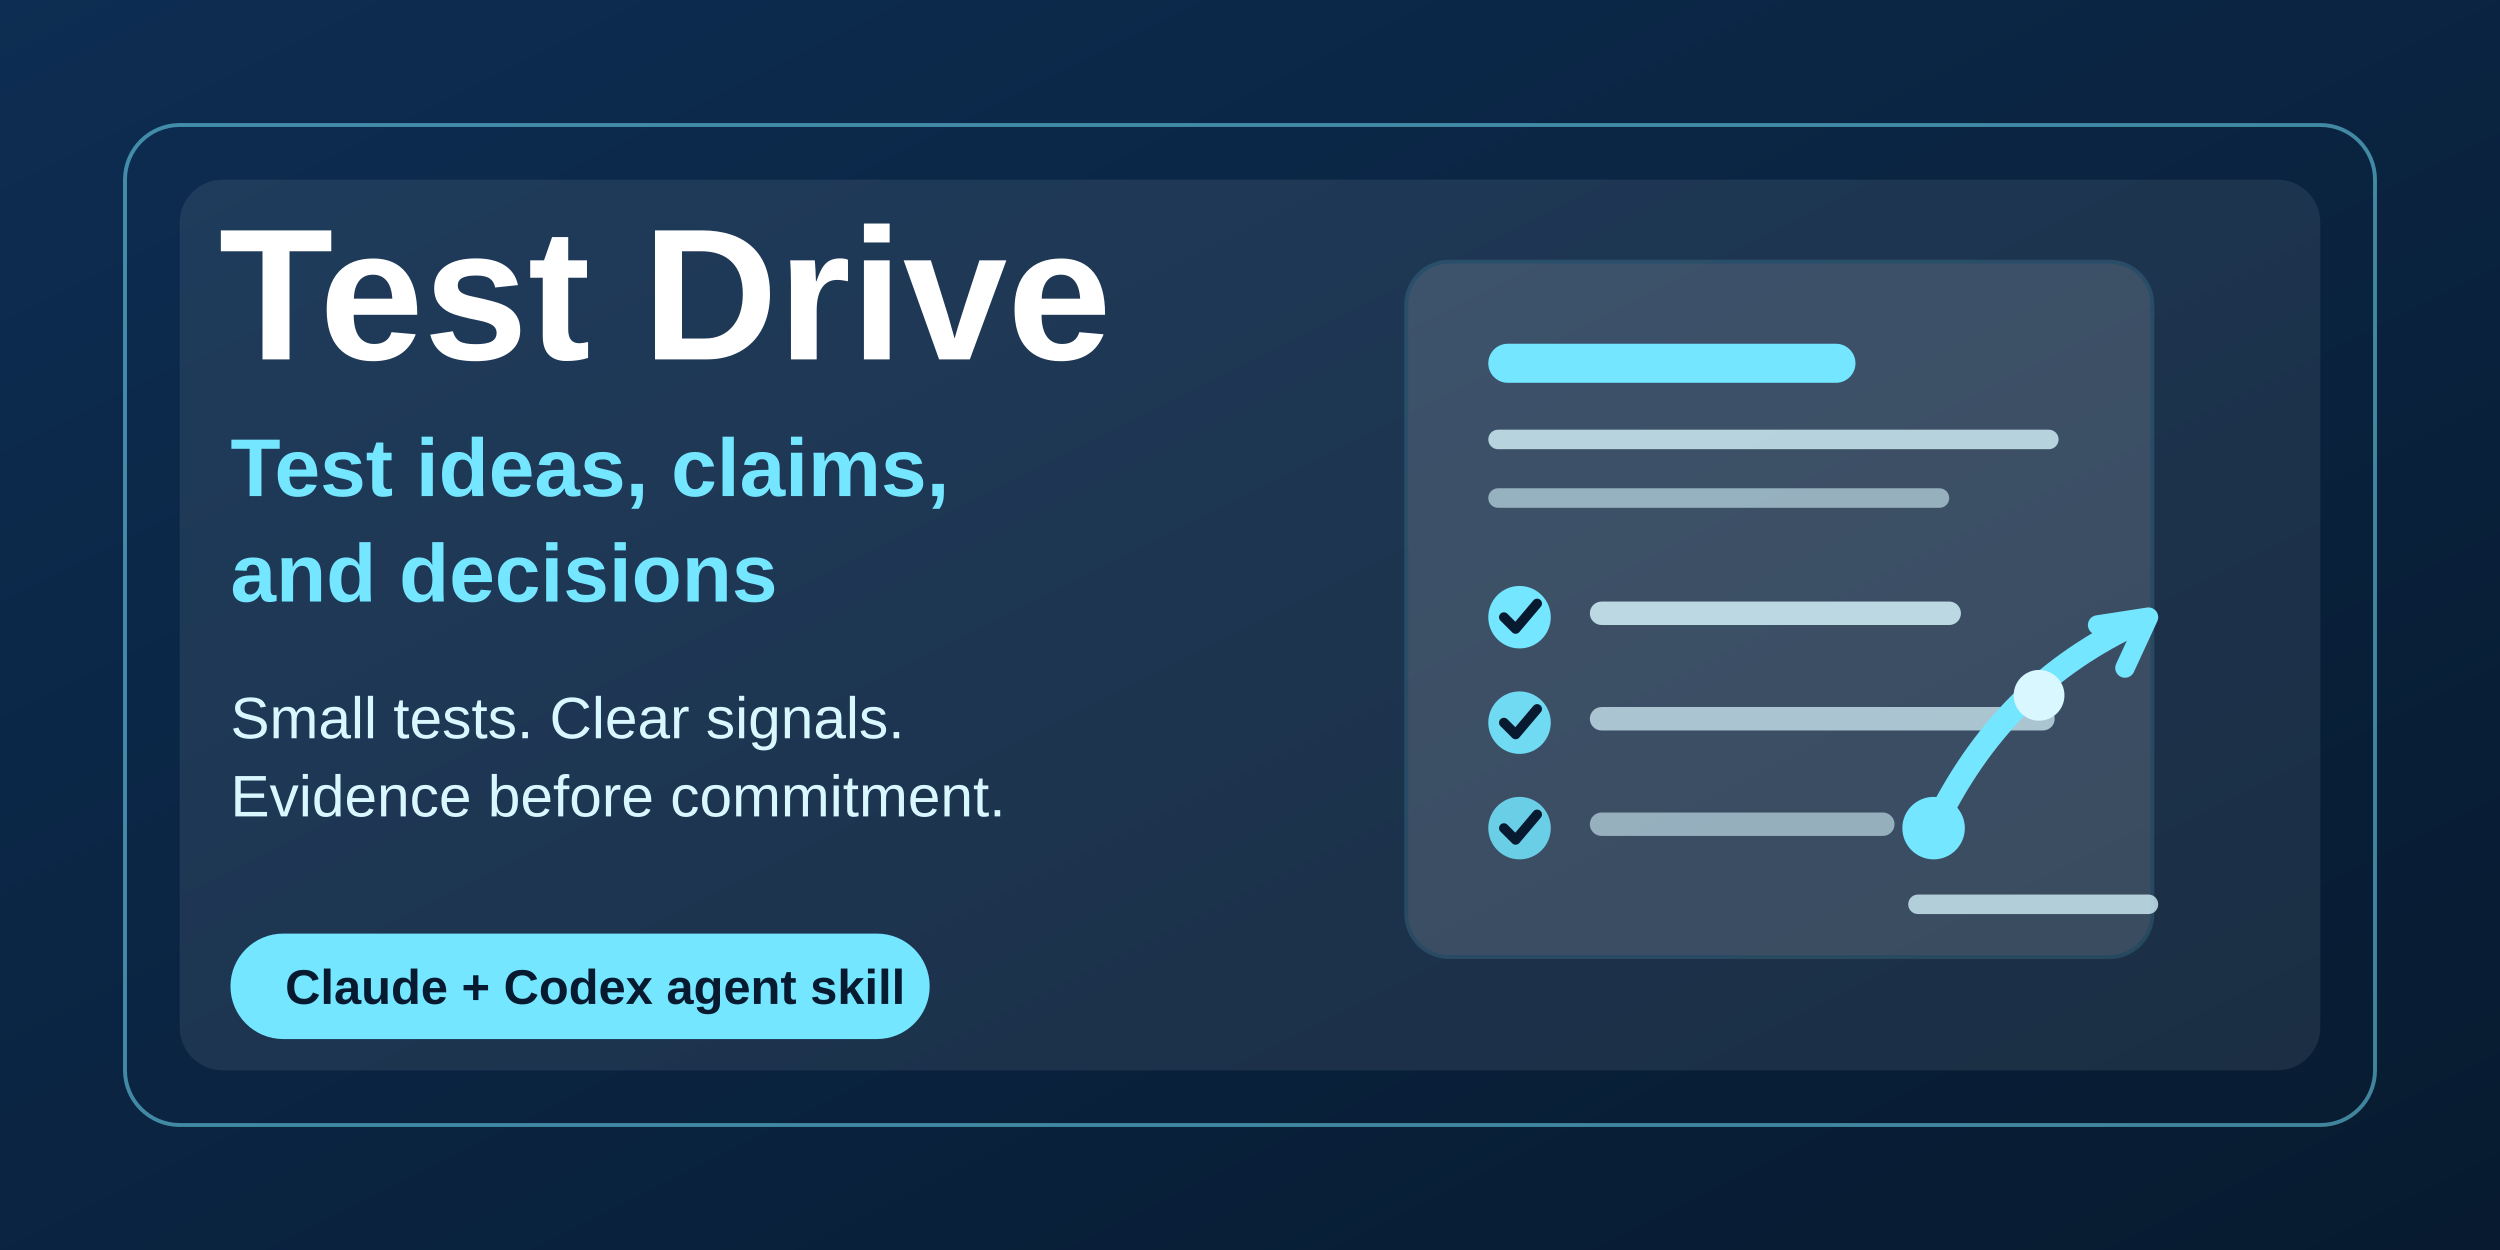
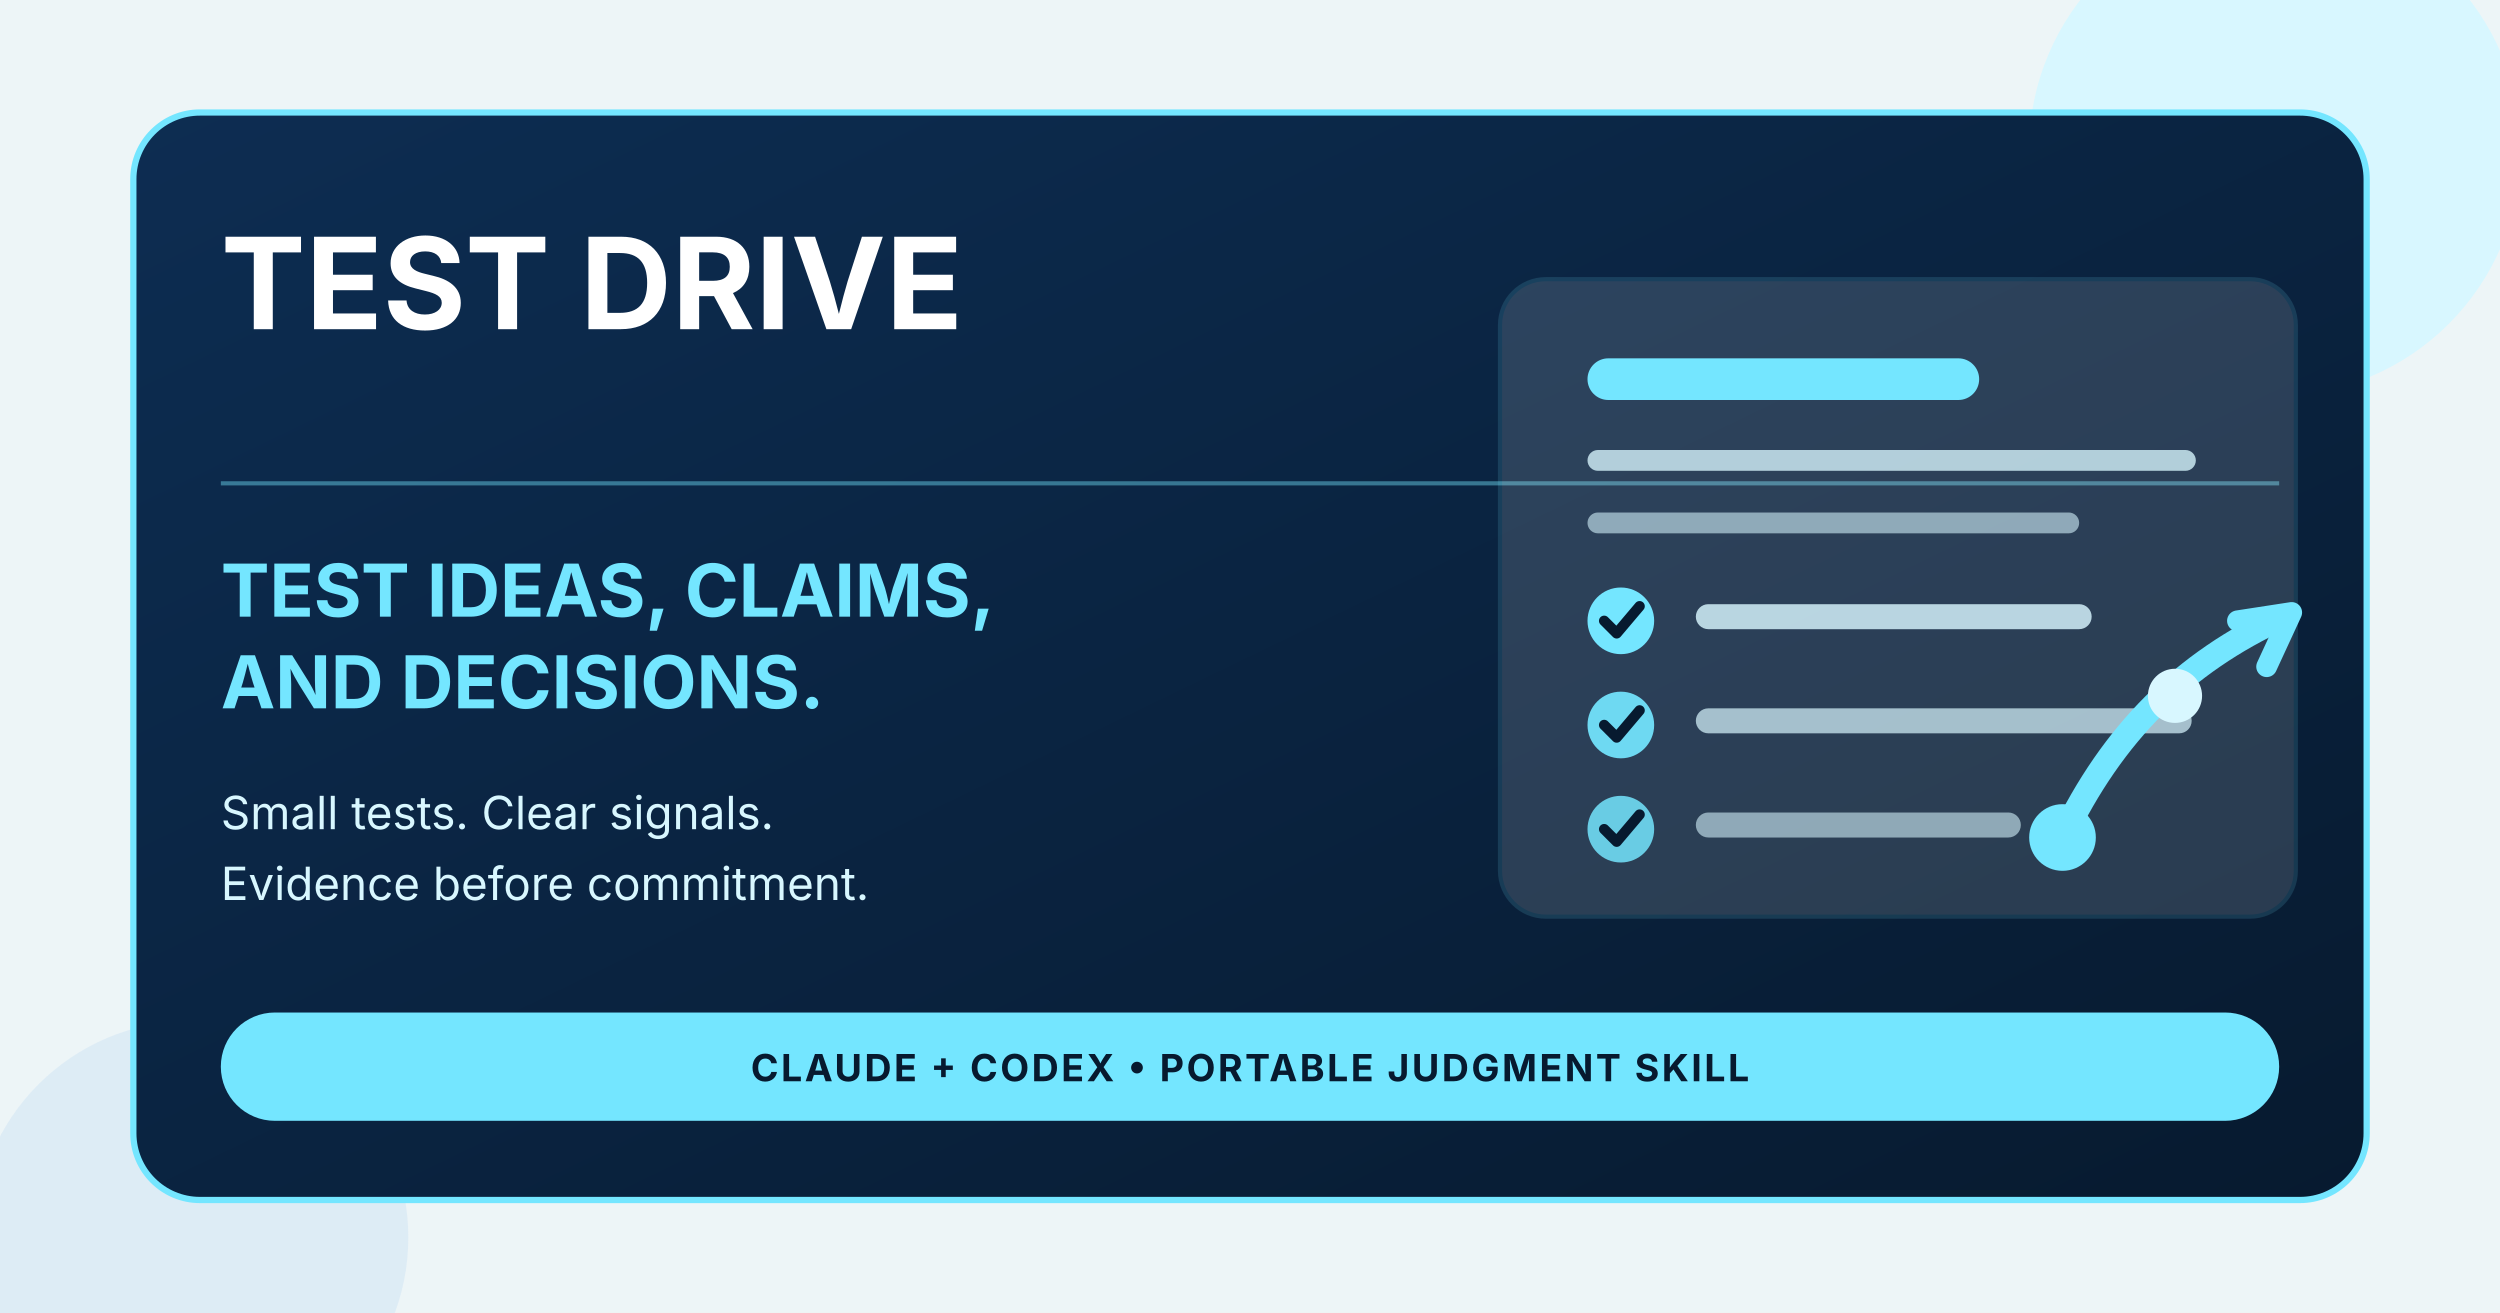
- <svg xmlns="http://www.w3.org/2000/svg" width="1280" height="640" viewBox="0 0 1280 640">
+ <svg xmlns="http://www.w3.org/2000/svg" width="1200" height="630" viewBox="0 0 1200 630" role="img" aria-labelledby="title desc">
  <defs>
-     <linearGradient id="tdBg" x1="0" y1="0" x2="1" y2="1">
+     <linearGradient id="panel" x1="0" y1="0" x2="1" y2="1">
      <stop offset="0" stop-color="#0D2D52" />
      <stop offset="1" stop-color="#071A2F" />
    </linearGradient>
  </defs>
-   <rect width="1280" height="640" fill="url(#tdBg)" />
-   <rect x="64" y="64" width="1152" height="512" rx="28" fill="none" stroke="#74E6FF" stroke-width="2" opacity="0.52" />
-   <rect x="92" y="92" width="1096" height="456" rx="22" fill="#FFFFFF" opacity="0.08" />
-   <text x="112" y="184" fill="#FFFFFF" font-family="Arial, Helvetica, sans-serif" font-size="96" font-weight="800">Test Drive</text>
-   <text x="118" y="254" fill="#74E6FF" font-family="Arial, Helvetica, sans-serif" font-size="42" font-weight="700">Test ideas, claims,</text>
-   <text x="118" y="308" fill="#74E6FF" font-family="Arial, Helvetica, sans-serif" font-size="42" font-weight="700">and decisions</text>
-   <text x="118" y="378" fill="#D8F7FF" font-family="Arial, Helvetica, sans-serif" font-size="30">Small tests. Clear signals.</text>
-   <text x="118" y="418" fill="#D8F7FF" font-family="Arial, Helvetica, sans-serif" font-size="30">Evidence before commitment.</text>
-   <rect x="118" y="478" width="358" height="54" rx="27" fill="#74E6FF" />
-   <text x="146" y="514" fill="#071A2F" font-family="Arial, Helvetica, sans-serif" font-size="25" font-weight="800">Claude + Codex agent skill</text>
+   <rect width="1200" height="630" fill="#EDF5F7" />
+   <circle cx="1092" cy="72" r="118" fill="#D8F7FF" />
+   <circle cx="92" cy="594" r="104" fill="#DCEBF5" opacity="0.9" />
+   <rect x="64" y="54" width="1072" height="522" rx="32" fill="url(#panel)" stroke="#74E6FF" stroke-width="3" />
+   <text x="106" y="158" fill="#FFFFFF" font-family="Inter, Arial, sans-serif" font-size="61" font-weight="750">TEST DRIVE</text>
+   <line x1="106" y1="232" x2="1094" y2="232" stroke="#74E6FF" stroke-width="2" opacity="0.42" />
+   <text x="106" y="296" fill="#74E6FF" font-family="Inter, Arial, sans-serif" font-size="35" font-weight="750">TEST IDEAS, CLAIMS,</text>
+   <text x="106" y="340" fill="#74E6FF" font-family="Inter, Arial, sans-serif" font-size="35" font-weight="750">AND DECISIONS.</text>
+   <text x="106" y="398" fill="#D8F7FF" font-family="Inter, Arial, sans-serif" font-size="22">Small tests. Clear signals.</text>
+   <text x="106" y="432" fill="#D8F7FF" font-family="Inter, Arial, sans-serif" font-size="22">Evidence before commitment.</text>
+   <rect x="106" y="486" width="988" height="52" rx="26" fill="#74E6FF" />
+   <text x="600" y="519" fill="#071A2F" font-family="Inter, Arial, sans-serif" font-size="18" font-weight="700" text-anchor="middle" letter-spacing="1.2">CLAUDE + CODEX  •  PORTABLE JUDGMENT SKILL</text>
  <g transform="translate(720 134)">
-     <rect x="0" y="0" width="382" height="356" rx="22" fill="#FFFFFF" opacity="0.14" stroke="#74E6FF" stroke-width="2" />
-     <rect x="42" y="42" width="188" height="20" rx="10" fill="#74E6FF" />
-     <rect x="42" y="86" width="292" height="10" rx="5" fill="#D8F7FF" opacity="0.78" />
-     <rect x="42" y="116" width="236" height="10" rx="5" fill="#D8F7FF" opacity="0.58" />
-     <g transform="translate(42 166)">
+     <rect x="0" y="0" width="382" height="306" rx="22" fill="#FFFFFF" opacity="0.14" stroke="#74E6FF" stroke-width="2" />
+     <rect x="42" y="38" width="188" height="20" rx="10" fill="#74E6FF" />
+     <rect x="42" y="82" width="292" height="10" rx="5" fill="#D8F7FF" opacity="0.78" />
+     <rect x="42" y="112" width="236" height="10" rx="5" fill="#D8F7FF" opacity="0.58" />
+     <g transform="translate(42 148)">
      <circle cx="16" cy="16" r="16" fill="#74E6FF" />
      <path d="M8 16 L14 22 L25 9" fill="none" stroke="#071A2F" stroke-width="5" stroke-linecap="round" stroke-linejoin="round" />
      <rect x="52" y="8" width="190" height="12" rx="6" fill="#D8F7FF" opacity="0.82" />
    </g>
-     <g transform="translate(42 220)">
+     <g transform="translate(42 198)">
      <circle cx="16" cy="16" r="16" fill="#74E6FF" opacity="0.92" />
      <path d="M8 16 L14 22 L25 9" fill="none" stroke="#071A2F" stroke-width="5" stroke-linecap="round" stroke-linejoin="round" />
      <rect x="52" y="8" width="238" height="12" rx="6" fill="#D8F7FF" opacity="0.7" />
    </g>
-     <g transform="translate(42 274)">
+     <g transform="translate(42 248)">
      <circle cx="16" cy="16" r="16" fill="#74E6FF" opacity="0.84" />
      <path d="M8 16 L14 22 L25 9" fill="none" stroke="#071A2F" stroke-width="5" stroke-linecap="round" stroke-linejoin="round" />
      <rect x="52" y="8" width="156" height="12" rx="6" fill="#D8F7FF" opacity="0.58" />
    </g>
-     <g transform="translate(250 164)">
+     <g transform="translate(250 142)">
      <path d="M20 126 C44 76 78 42 126 20" fill="none" stroke="#74E6FF" stroke-width="12" stroke-linecap="round" />
      <path d="M104 22 L130 18 L118 44" fill="none" stroke="#74E6FF" stroke-width="10" stroke-linecap="round" stroke-linejoin="round" />
      <circle cx="20" cy="126" r="16" fill="#74E6FF" />
      <circle cx="74" cy="58" r="13" fill="#D8F7FF" />
-       <rect x="7" y="160" width="128" height="10" rx="5" fill="#D8F7FF" opacity="0.76" />
    </g>
  </g>
</svg>
